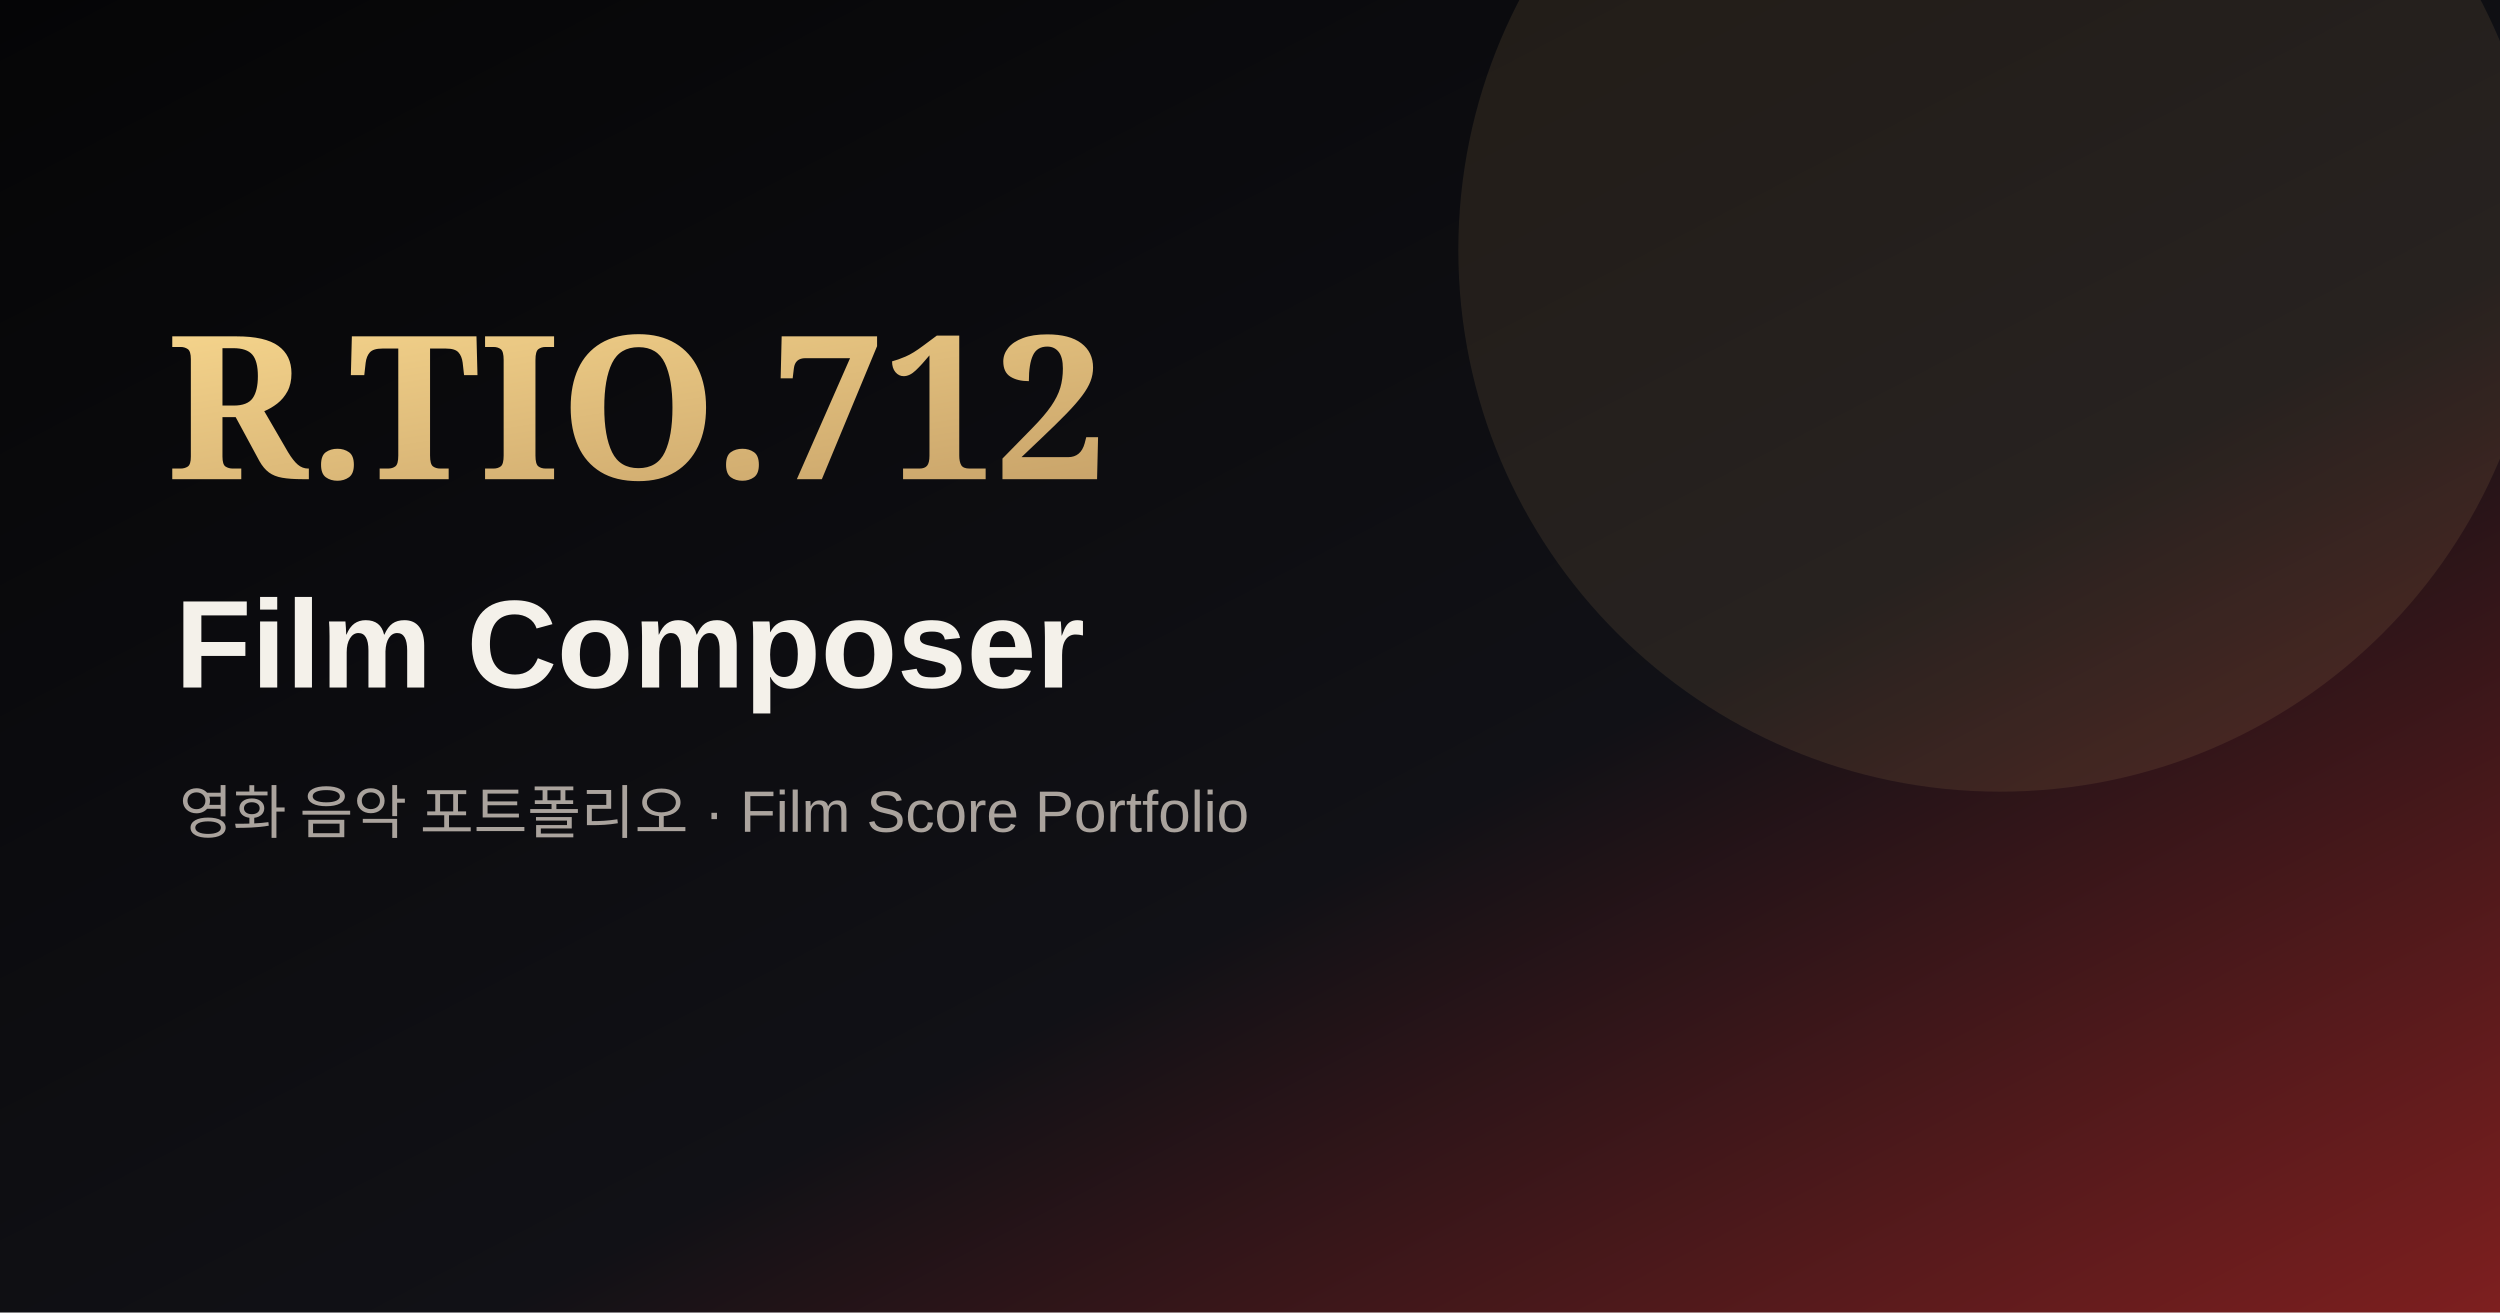
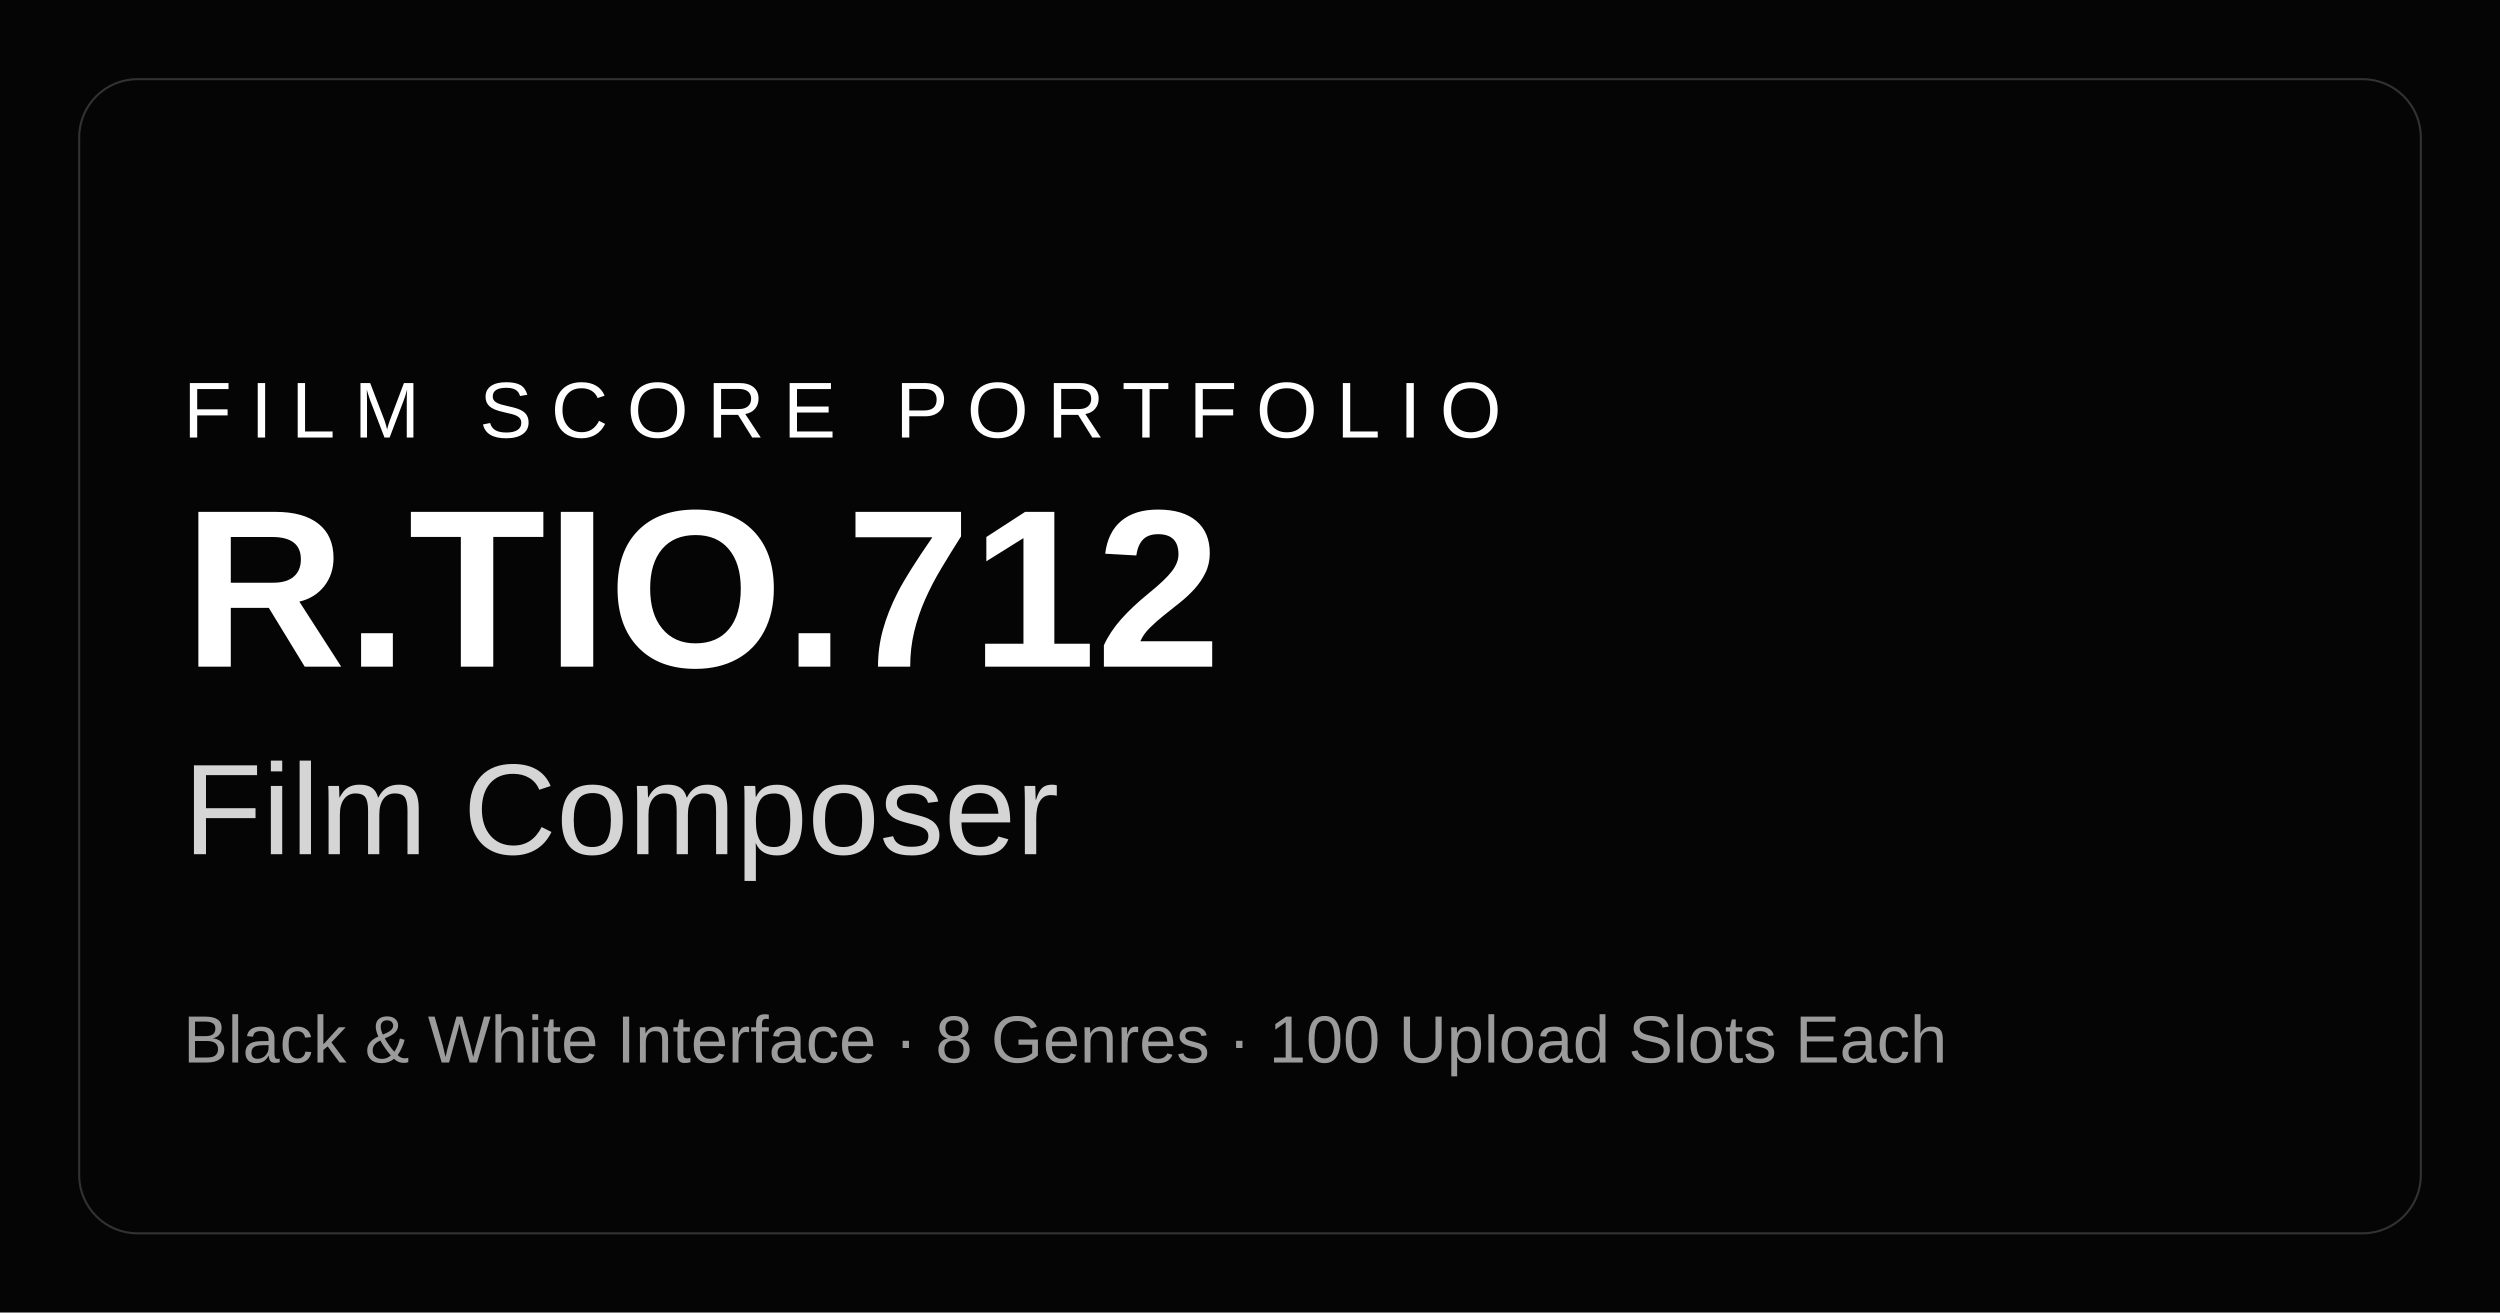
- <svg xmlns="http://www.w3.org/2000/svg" viewBox="0 0 1200 630">
-   <defs>
-     <linearGradient id="bg" x1="0" y1="0" x2="1" y2="1">
-       <stop stop-color="#050506" />
-       <stop offset="0.6" stop-color="#111116" />
-       <stop offset="1" stop-color="#7e1f1f" />
-     </linearGradient>
-     <linearGradient id="g" x1="0" y1="0" x2="1" y2="1">
-       <stop stop-color="#f4d38b" />
-       <stop offset="1" stop-color="#c9a46a" />
-     </linearGradient>
-   </defs>
-   <rect width="1200" height="630" fill="url(#bg)" />
-   <circle cx="960" cy="120" r="260" fill="#c9a46a" opacity="0.12" />
-   <text x="80" y="230" font-family="Georgia, serif" font-size="96" font-weight="700" fill="url(#g)">R.TIO.712</text>
-   <text x="84" y="330" font-family="Arial, sans-serif" font-size="60" font-weight="700" fill="#f4f1ea">Film Composer</text>
-   <text x="86" y="400" font-family="Arial, sans-serif" font-size="28" fill="#aaa39d">영화 음악 포트폴리오 · Film Score Portfolio</text>
+ <svg xmlns="http://www.w3.org/2000/svg" width="1200" height="630" viewBox="0 0 1200 630" fill="none">
+   <rect width="1200" height="630" fill="#050505" />
+   <rect x="38" y="38" width="1124" height="554" rx="28" stroke="#FFFFFF" stroke-opacity="0.18" />
+   <text x="88" y="210" fill="#FFFFFF" font-family="Arial, Helvetica, sans-serif" font-size="38" letter-spacing="9">FILM SCORE PORTFOLIO</text>
+   <text x="88" y="320" fill="#FFFFFF" font-family="Arial, Helvetica, sans-serif" font-size="108" font-weight="700">R.TIO.712</text>
+   <text x="88" y="410" fill="#D5D5D5" font-family="Arial, Helvetica, sans-serif" font-size="62">Film Composer</text>
+   <text x="88" y="510" fill="#9B9B9B" font-family="Arial, Helvetica, sans-serif" font-size="32">Black &amp; White Interface · 8 Genres · 100 Upload Slots Each</text>
</svg>
